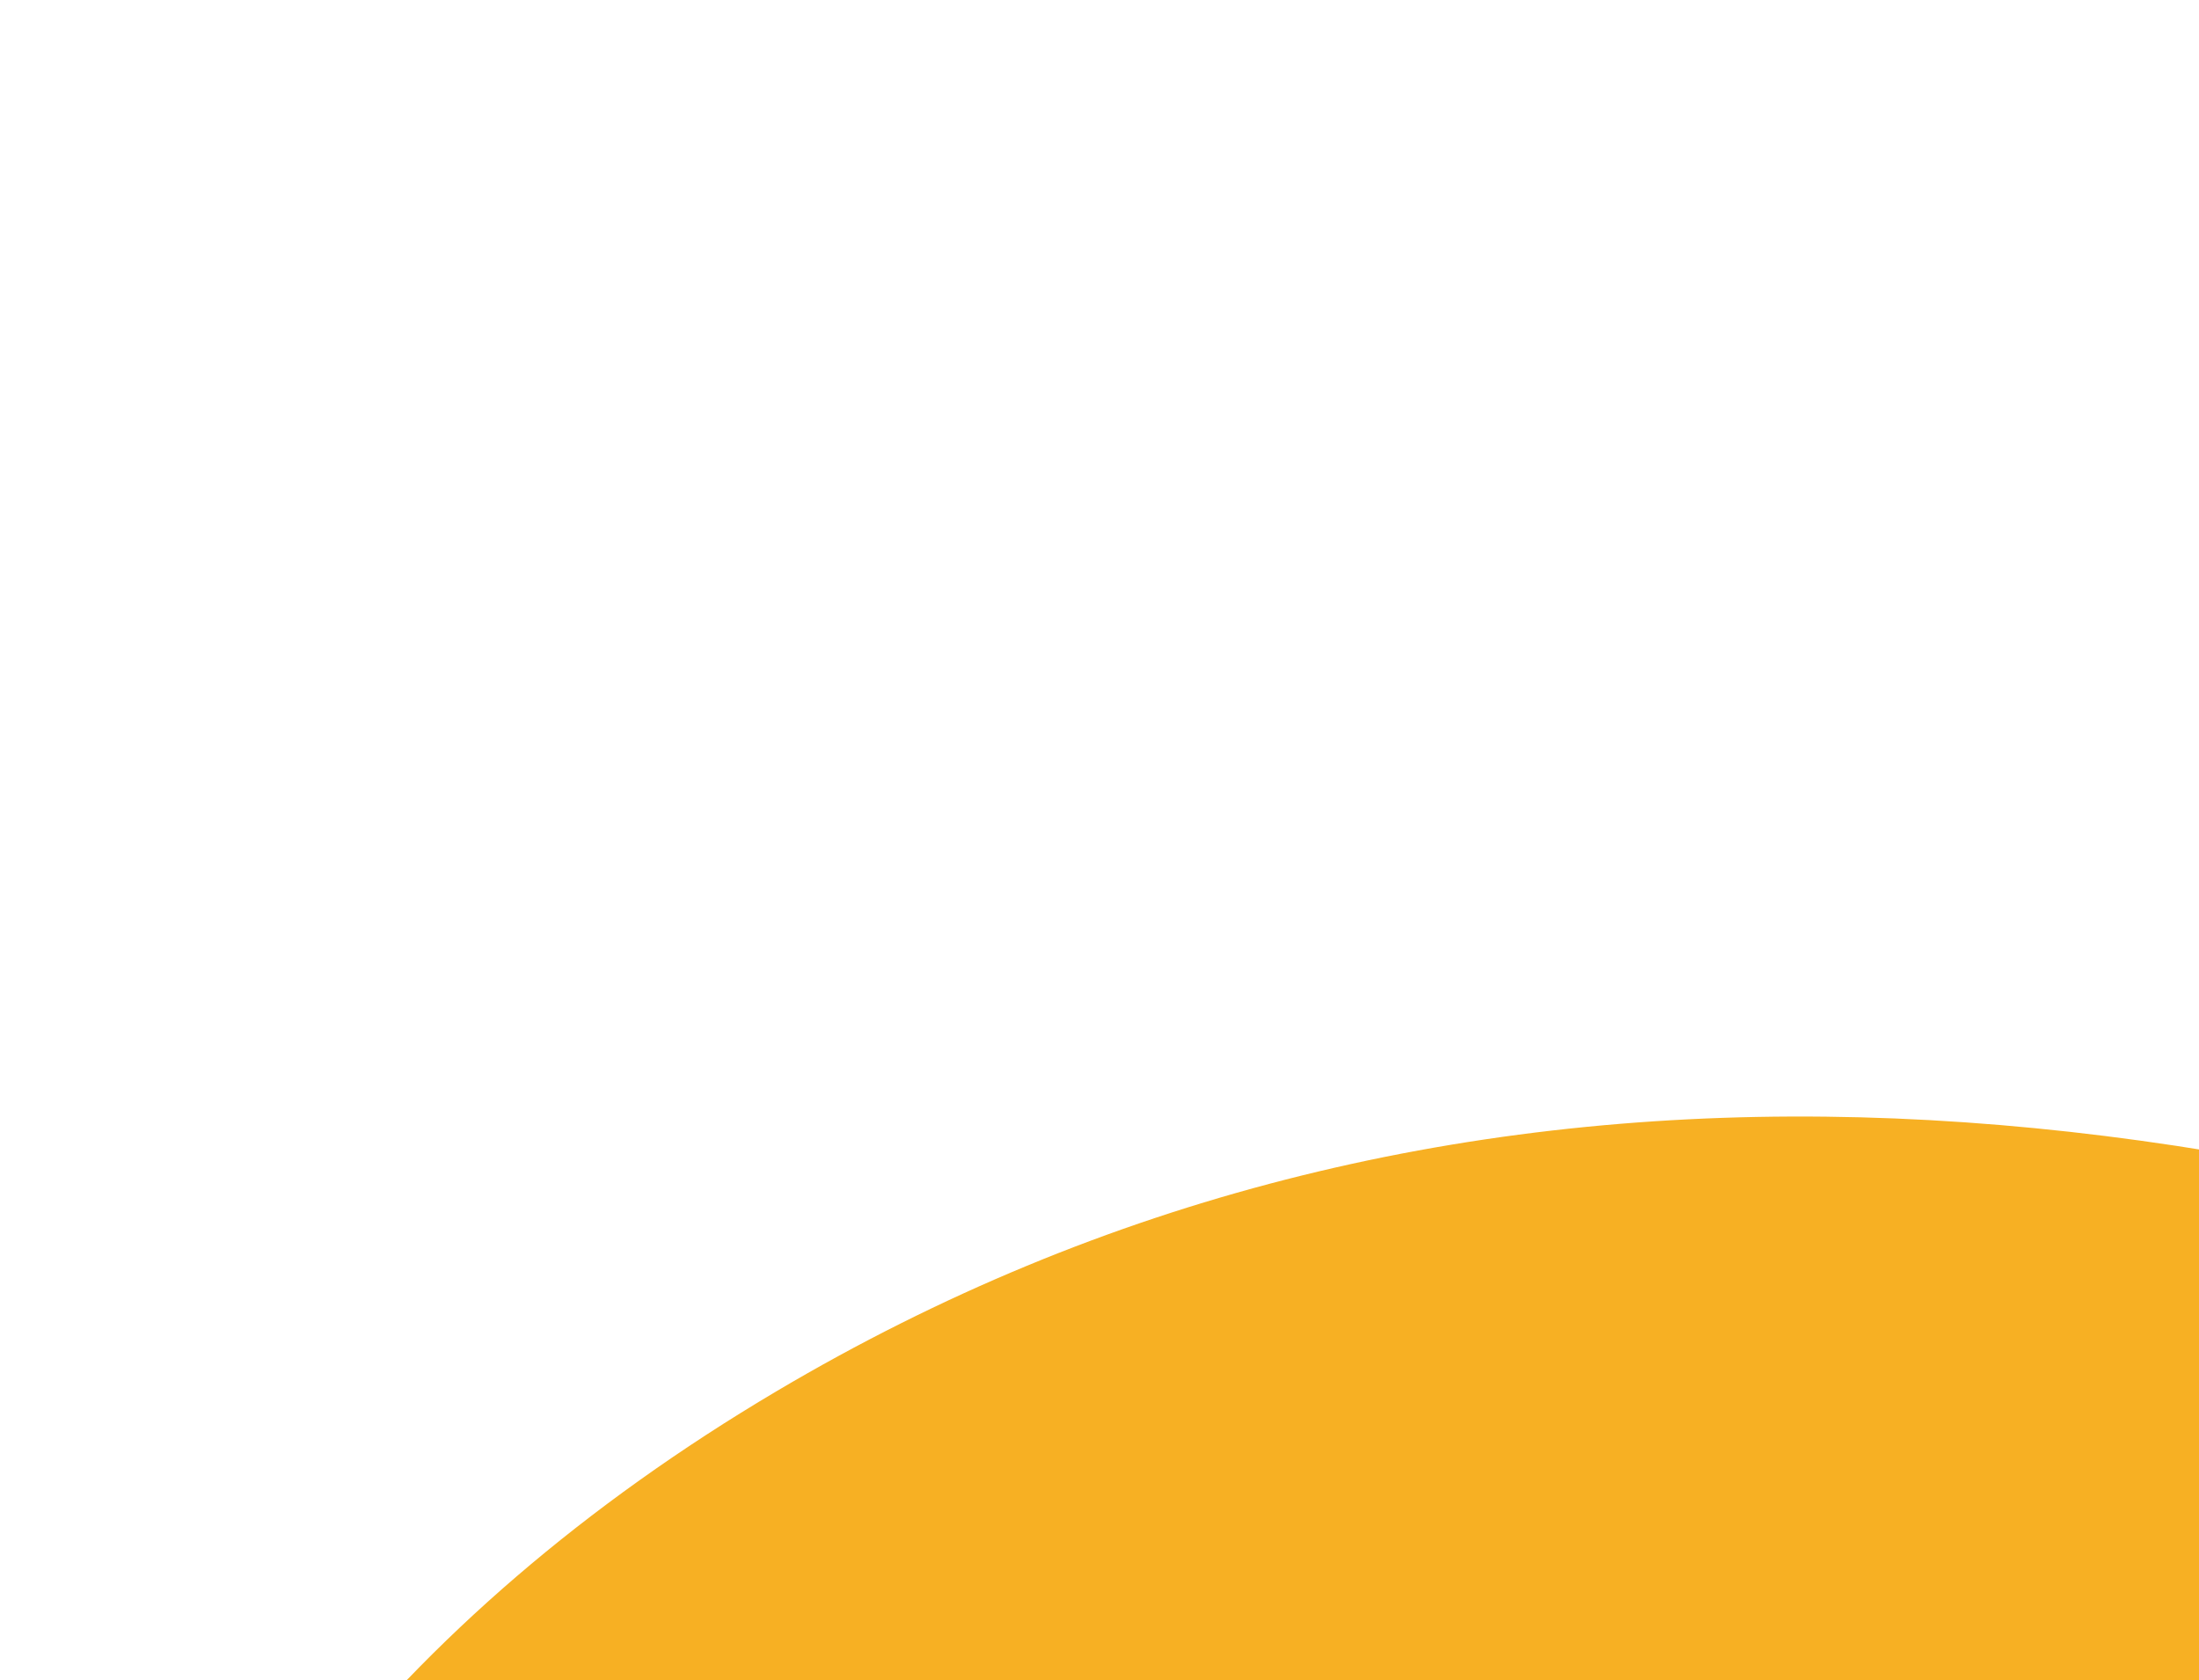
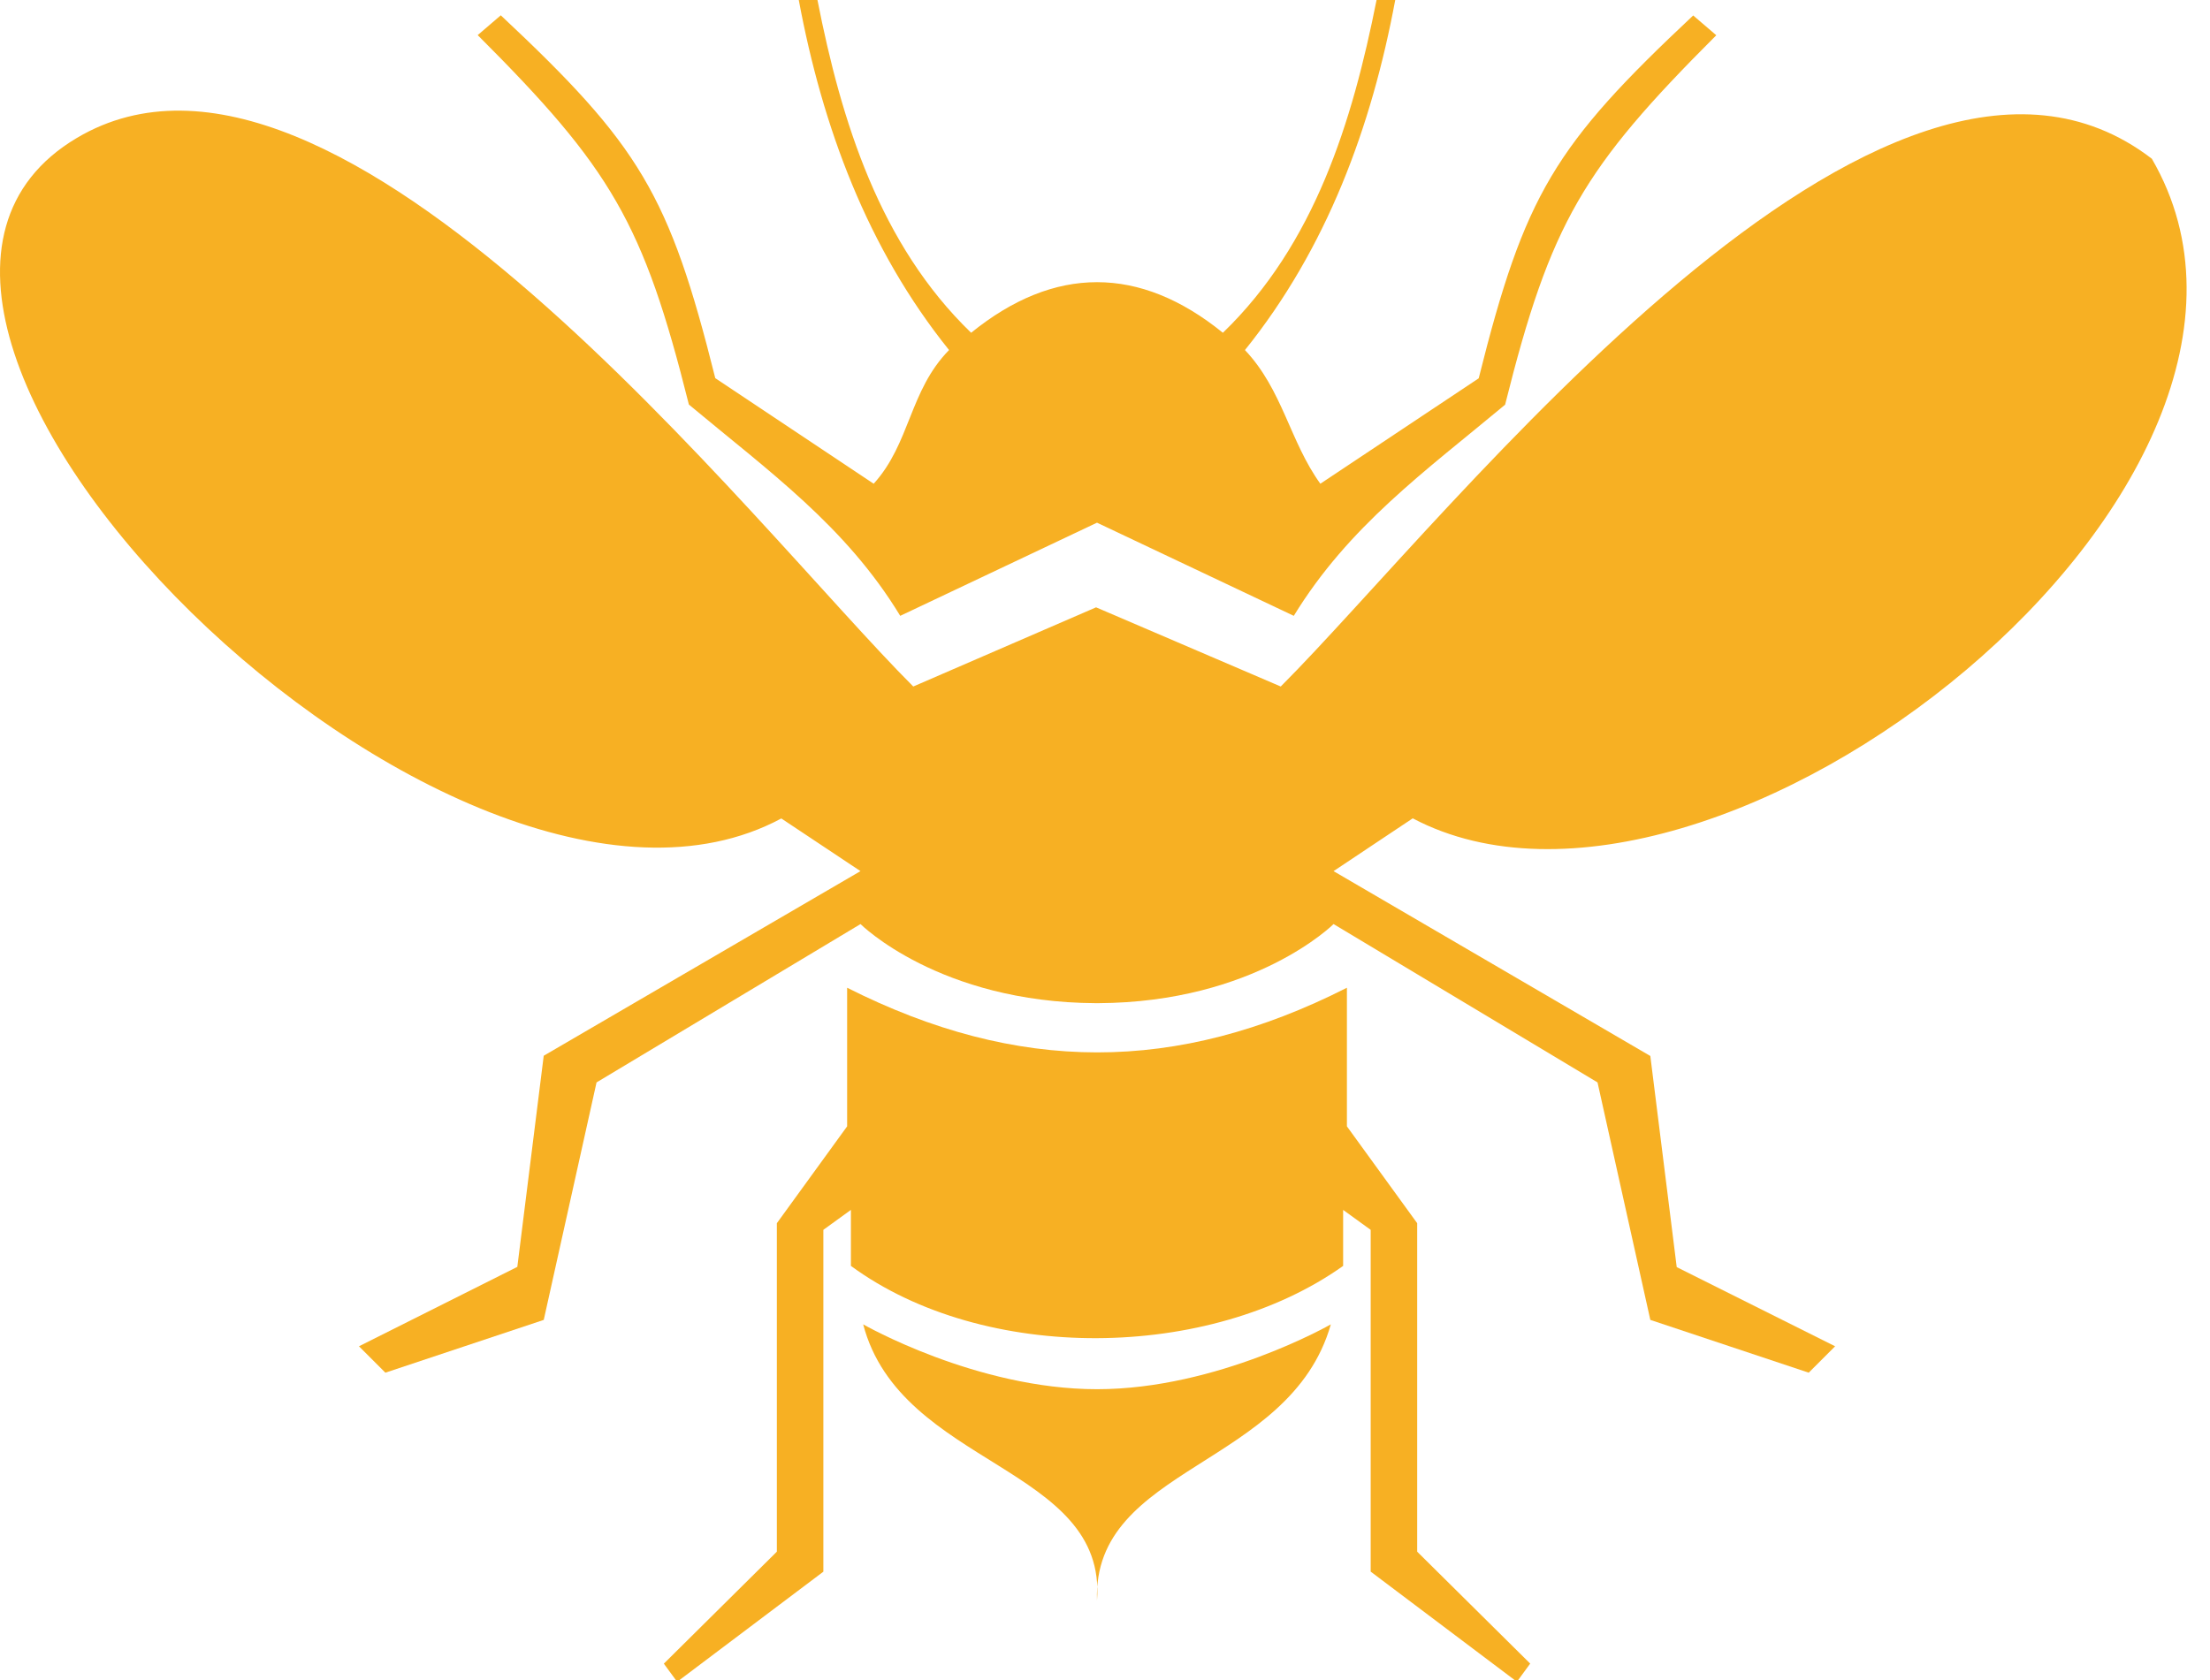
- <svg xmlns="http://www.w3.org/2000/svg" id="bee" viewBox="0 0 72 55">
+ <svg xmlns="http://www.w3.org/2000/svg" id="bee" viewBox="0 0 730 555">
  <defs>
    <style>
      .cls-1 {
        fill: none;
        stroke: red;
        stroke-miterlimit: 10;
        stroke-width: 0.1px;
      }

      .cls-2 {
        fill: #f7b023;
      }
    </style>
  </defs>
  <path class="cls-1" d="M683,456.38" transform="translate(-320.64 -106.17)" />
  <g>
    <path class="cls-2" d="M1031.43,158.62C943,90.67,799.37,277.32,743.69,333l-61-26.16L622.31,333C569.26,280,431.93,100.86,346.07,151.72,245.13,211.52,470,435,578.72,376.6L604.87,394l-104.63,61-8.72,69.76L439.21,551l8.72,8.72,52.32-17.44,17.44-78.47,87.19-52.32s25.94,25.9,77.78,26.14v0a5.72,5.72,0,0,1,.7,0v0c51.84-.24,77.78-26.14,77.78-26.14l87.19,52.32,17.44,78.47,52.32,17.44,8.72-8.72-52.32-26.16-8.72-69.76L761.13,394l26.16-17.44C886.95,429.16,1093.72,265.87,1031.43,158.62Z" transform="translate(-320.64 -106.17)" />
    <path class="cls-2" d="M788.76,618.86V510.33l-23.21-32v-45.8c-56.27,28.55-108.76,28.42-165.09,0v45.8l-23.21,32V618.86l-37.33,37,4.39,6,48.3-36.39V512.52l9.1-6.59v18.51c44,32.28,118.46,31.39,162.59,0V505.94l9.1,6.59V625.45l48.3,36.39,4.39-6Z" transform="translate(-320.64 -106.17)" />
    <path class="cls-2" d="M683,565.18c-39.9,0-77.24-21.43-77.24-21.43C618.13,590.83,686.37,590.43,683,635c-1.53-44.57,63.74-43.93,77.24-91.25C760.24,543.75,722.89,565.18,683,565.18Z" transform="translate(-320.64 -106.17)" />
    <path class="cls-2" d="M879.93,111.28c-45.8,43-55.63,59-70.85,119.89L756.77,266c-10.1-14-12.45-31-24.9-44.17,27-33.58,41.82-73.66,49.65-115.71h-6.17c-8,40.32-20.51,80.8-50.77,110-27.48-22.29-55.68-22.29-83.16,0-30.18-29.15-42.89-69.84-50.77-110h-6.17c7.83,42,22.66,82.13,49.65,115.71C621,235.21,621.33,252.68,609.23,266l-52.32-34.88c-15.21-60.85-25-76.9-70.85-119.89l-7.63,6.54c44,44,54.7,61.86,69.76,122.07C574.64,261.92,600,280,618,309.65l65-30.78,65,30.78C766.15,280,791.26,262,817.8,239.89c15.05-60.21,25.77-78.09,69.76-122.07Z" transform="translate(-320.64 -106.17)" />
  </g>
</svg>
